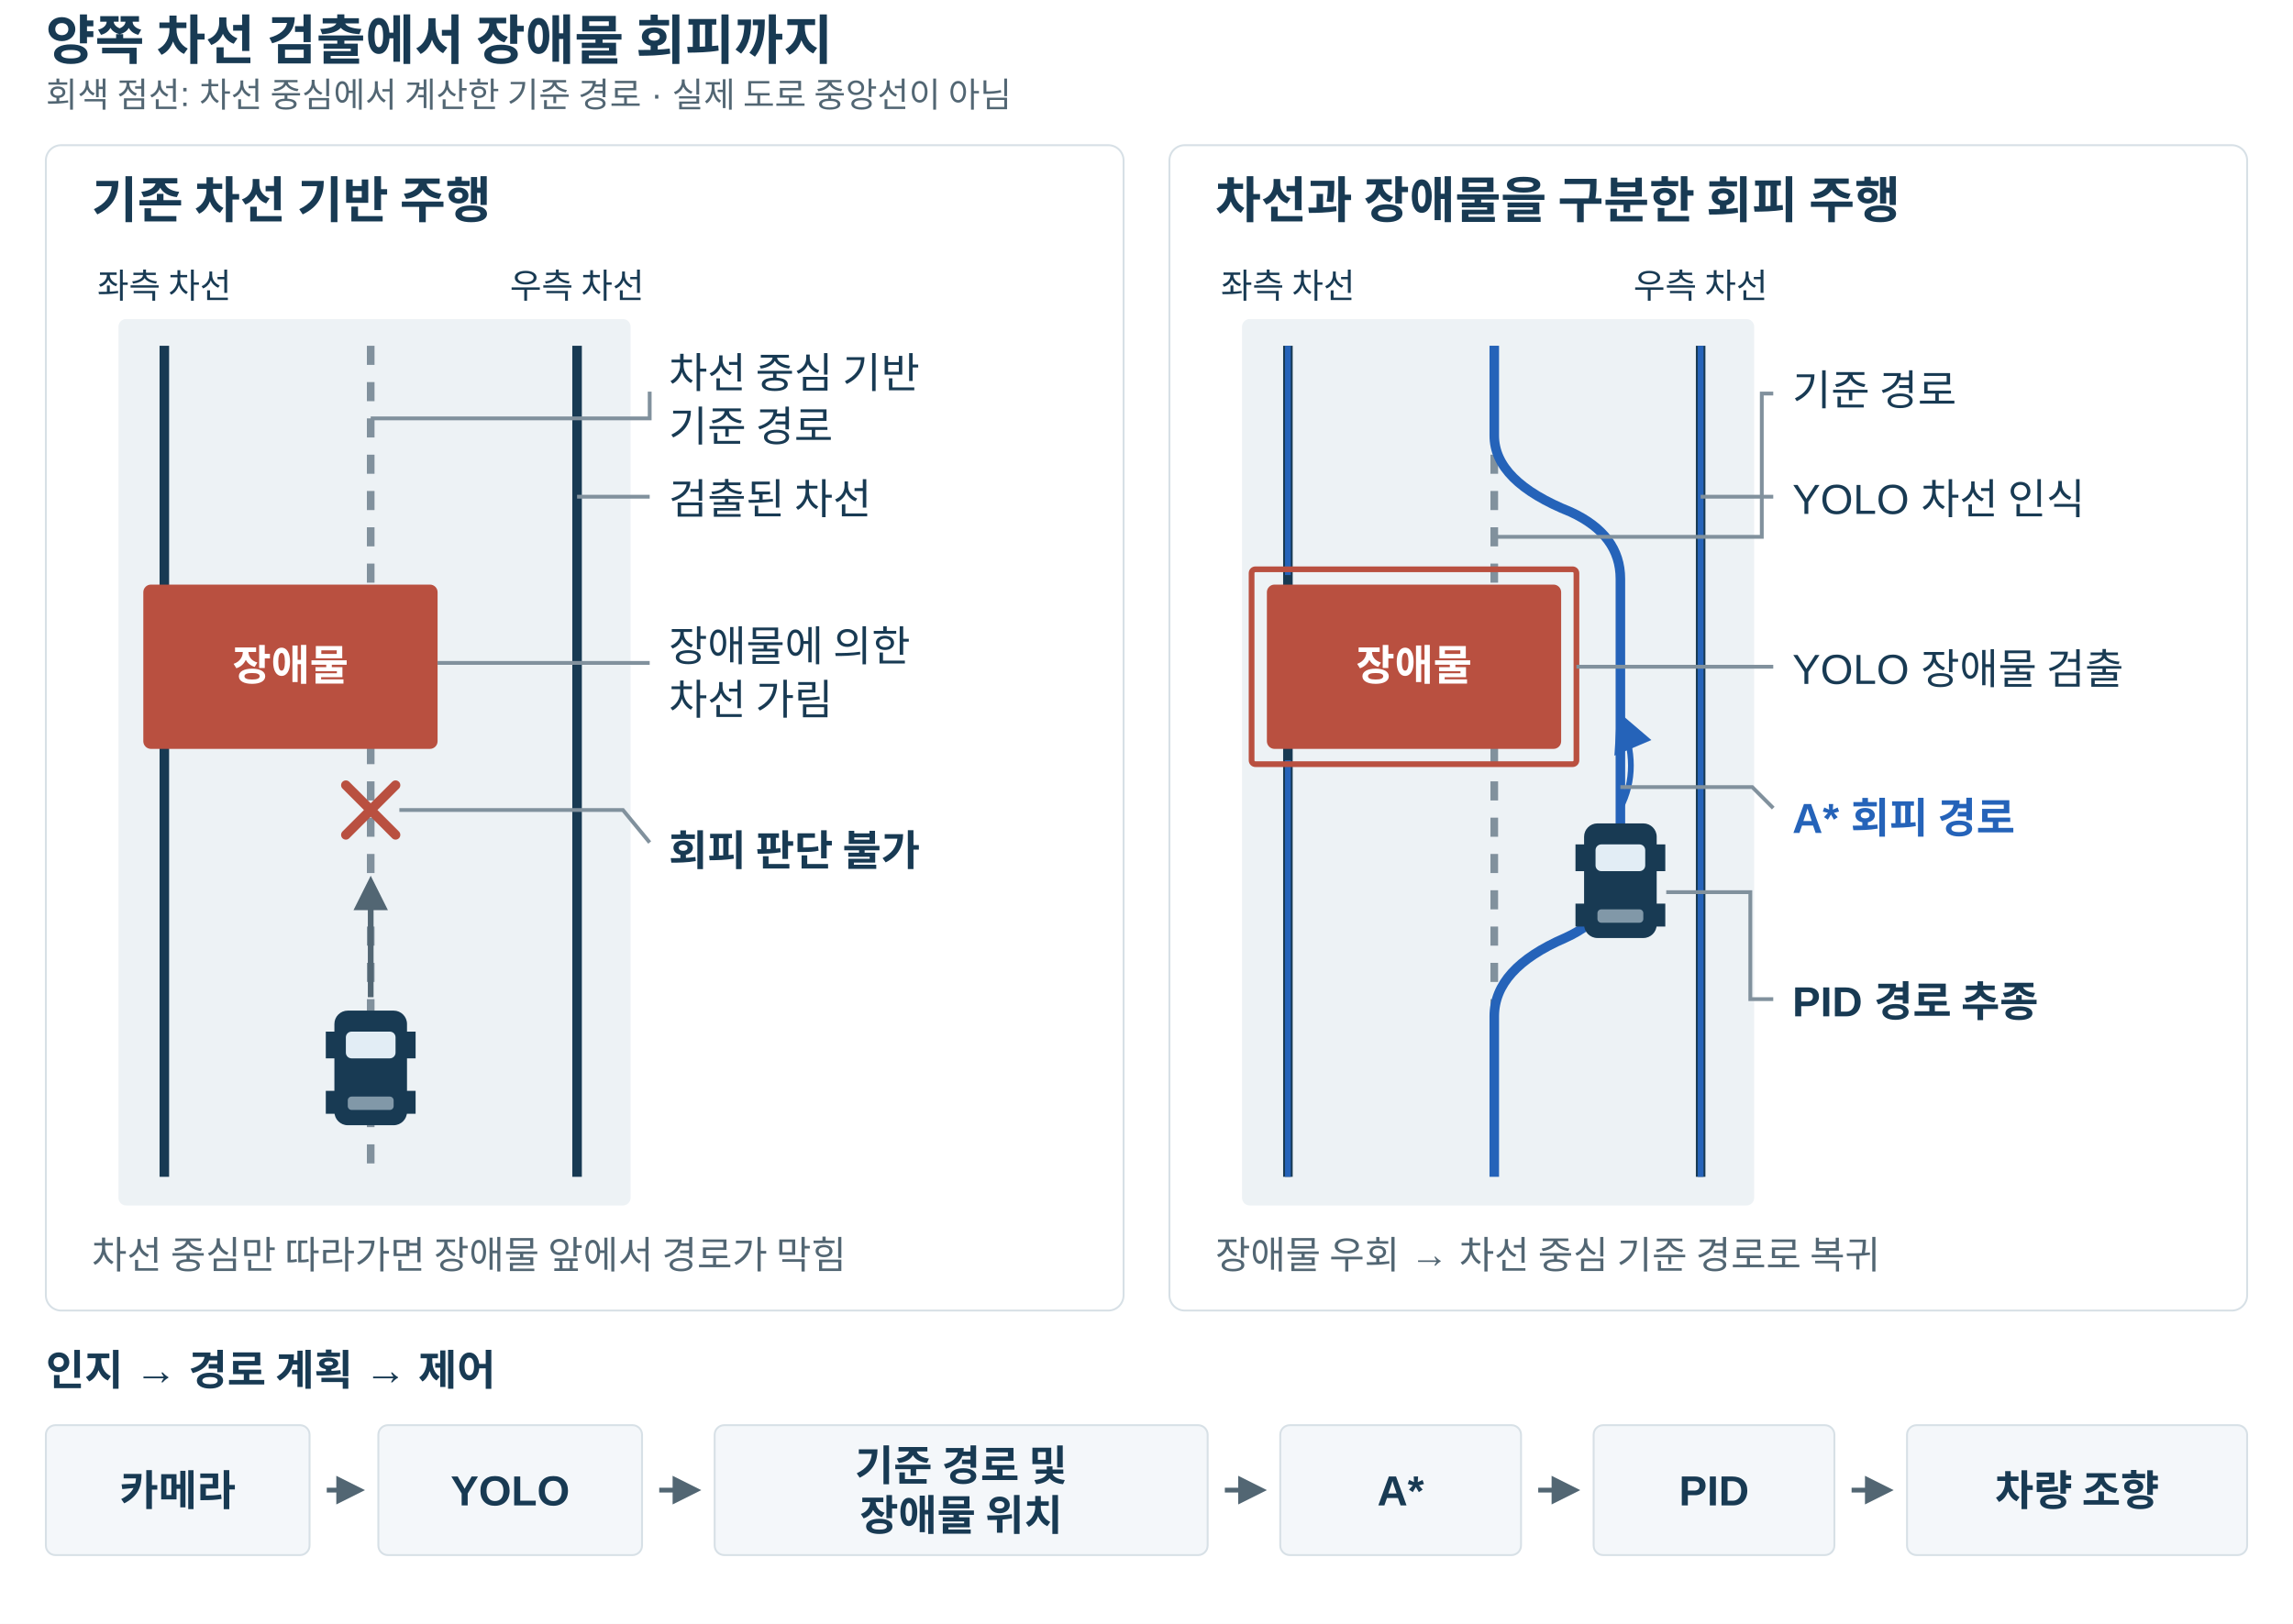
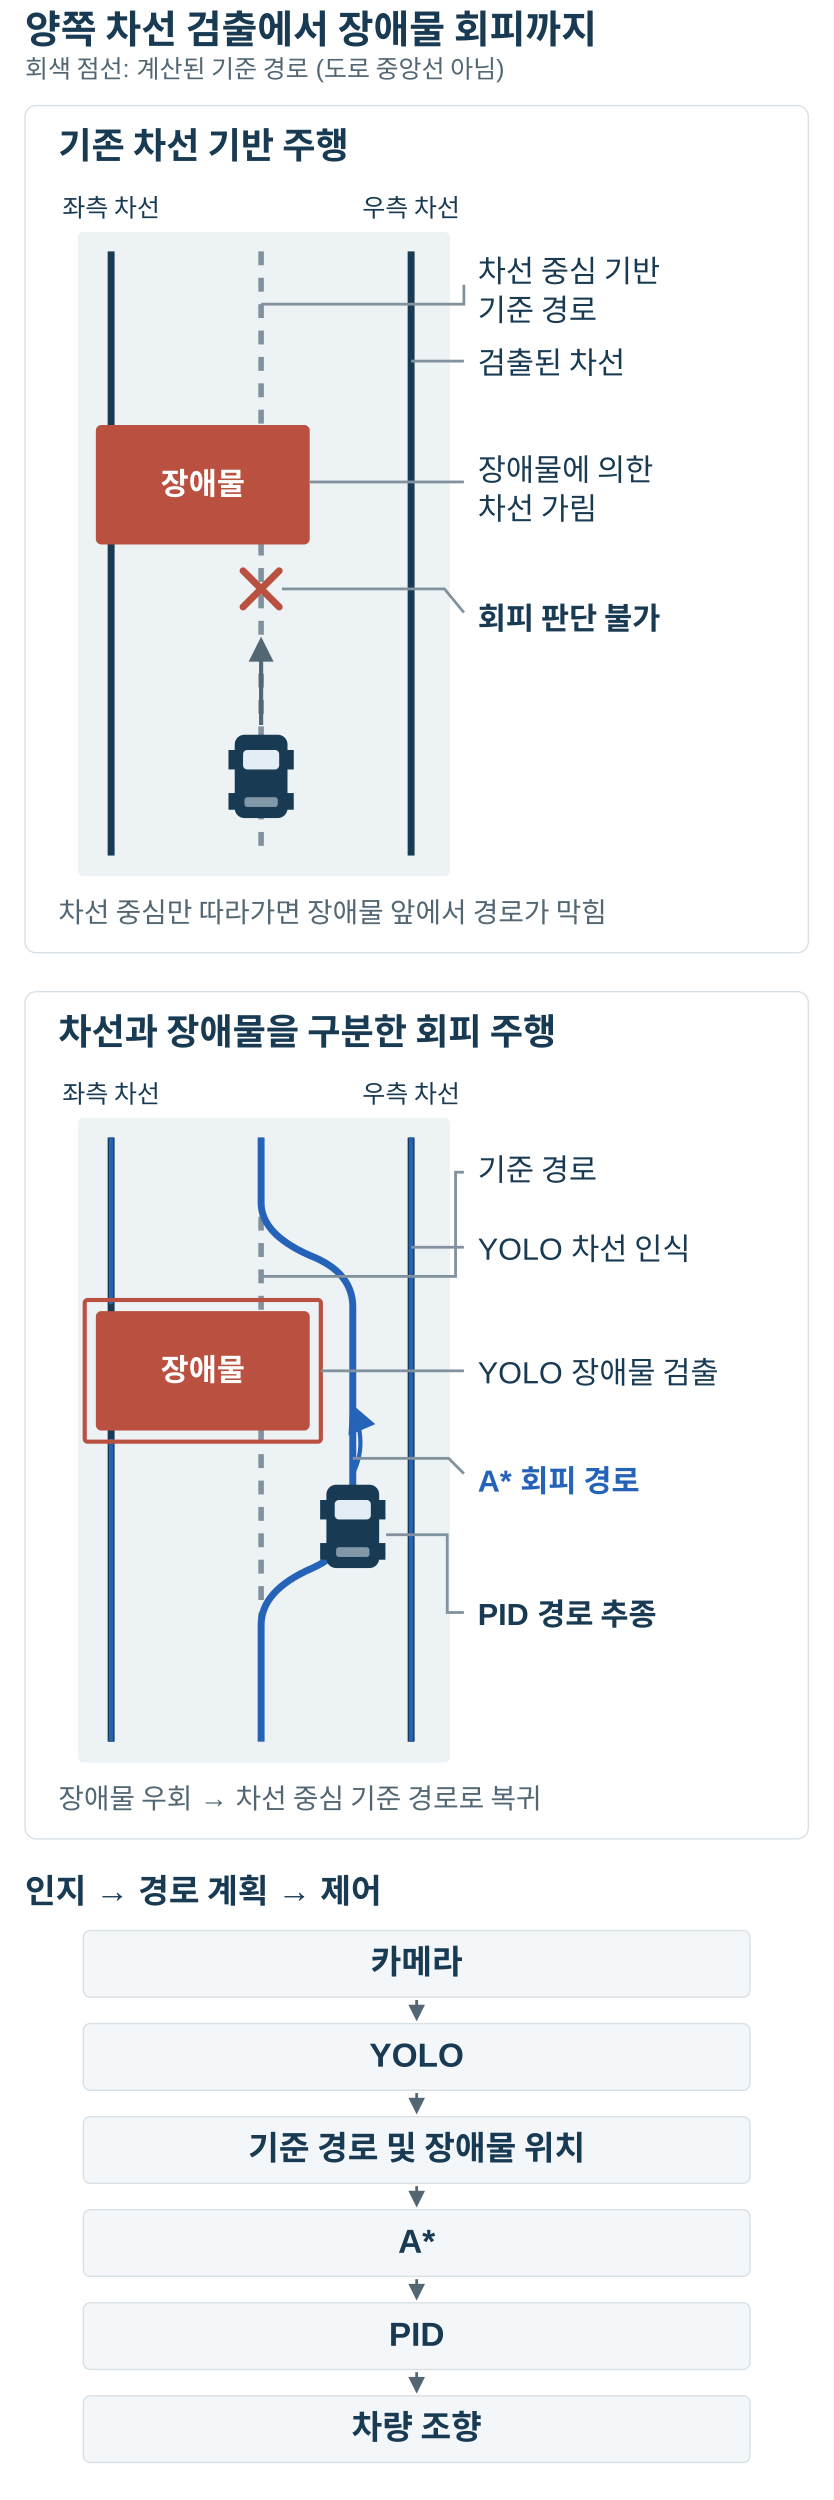
- <svg xmlns="http://www.w3.org/2000/svg" viewBox="0 0 1200 850" role="img" aria-labelledby="title desc">
+ <svg xmlns="http://www.w3.org/2000/svg" viewBox="0 0 600 1800" role="img" aria-labelledby="title desc">
  <defs>
    <marker id="arrow-blue" viewBox="0 0 10 10" refX="8" refY="5" markerWidth="7" markerHeight="7" orient="auto">
      <path d="M0 0L10 5L0 10Z" fill="#2563b9" />
    </marker>
    <marker id="arrow-gray" viewBox="0 0 10 10" refX="8" refY="5" markerWidth="6" markerHeight="6" orient="auto">
      <path d="M0 0L10 5L0 10Z" fill="#526673" />
    </marker>
    <g id="car">
      <rect x="-19" y="-30" width="38" height="60" rx="7" fill="#183a53" />
      <rect x="-13" y="-19" width="26" height="14" rx="3" fill="#e2edf5" />
      <rect x="-12" y="15" width="24" height="7" rx="2" fill="#8198a8" />
      <path d="M-21-19V-5M21-19V-5M-21 12V24M21 12V24" stroke="#183a53" stroke-width="5" />
    </g>
  </defs>
-   <rect width="1200" height="850" fill="white" />
+   <rect width="600" height="1800" fill="white" />
  <g font-family="Arial,Malgun Gothic,sans-serif" fill="#183a53">
-     <text x="24" y="31" font-size="28" font-weight="700">양쪽 차선 검출에서 장애물 회피까지</text>
-     <text x="24" y="56" font-size="18" fill="#526673">회색 점선: 차선 중심에서 계산한 기준 경로 · 실제 도로 중앙선이 아님</text>
-     <g id="lane-only-panel" transform="translate(24 76)">
+     <text x="18" y="31" font-size="28" font-weight="700">양쪽 차선 검출에서 장애물 회피까지</text>
+     <text x="18" y="56" font-size="18" fill="#526673">회색 점선: 계산된 기준 경로 (도로 중앙선 아님)</text>
+     <g id="lane-only-panel" transform="translate(18 76)">
      <rect width="564" height="610" rx="8" fill="white" stroke="#d7e0e6" />
      <text x="24" y="38" font-size="26" font-weight="700">기존 차선 기반 주행</text>
      <rect x="38" y="91" width="268" height="464" rx="4" fill="#edf2f5" />
      <text x="62" y="80" font-size="18" text-anchor="middle">좌측 차선</text>
      <text x="278" y="80" font-size="18" text-anchor="middle">우측 차선</text>
      <path d="M62 105V540M278 105V540" stroke="#183a53" stroke-width="5" fill="none" />
      <path d="M170 105V540" stroke="#81919d" stroke-width="4" stroke-dasharray="10 9" fill="none" />
      <rect x="51" y="230" width="154" height="86" rx="4" fill="#b95040" />
      <text x="128" y="280" font-size="22" text-anchor="middle" font-weight="700" fill="white">장애물</text>
      <path d="M157 335L183 361M183 335L157 361" stroke="#b95040" stroke-width="5" stroke-linecap="round" />
      <path d="M170 446V386" stroke="#526673" stroke-width="3" fill="none" marker-end="url(#arrow-gray)" />
      <use href="#car" transform="translate(170 483)" />
      <g stroke="#81919d" stroke-width="2" fill="none">
        <path d="M170 143H316V129" />
        <path d="M278 184H316" />
        <path d="M205 271H316" />
        <path d="M185 348H302L316 365" />
      </g>
      <text x="326" y="127" font-size="22">차선 중심 기반</text>
      <text x="326" y="155" font-size="22">기준 경로</text>
      <text x="326" y="193" font-size="22">검출된 차선</text>
      <text x="326" y="270" font-size="22">장애물에 의한</text>
      <text x="326" y="298" font-size="22">차선 가림</text>
      <text x="326" y="377" font-size="22" font-weight="700">회피 판단 불가</text>
      <text x="24" y="588" font-size="20" fill="#526673">차선 중심만 따라가면 장애물 앞에서 경로가 막힘</text>
    </g>
-     <g id="avoidance-panel" transform="translate(612 76)">
+     <g id="avoidance-panel" transform="translate(18 714)">
      <rect width="564" height="610" rx="8" fill="white" stroke="#d7e0e6" />
      <text x="24" y="38" font-size="26" font-weight="700">차선과 장애물을 구분한 회피 주행</text>
      <rect x="38" y="91" width="268" height="464" rx="4" fill="#edf2f5" />
      <text x="62" y="80" font-size="18" text-anchor="middle">좌측 차선</text>
      <text x="278" y="80" font-size="18" text-anchor="middle">우측 차선</text>
      <path d="M62 105V540M278 105V540" stroke="#183a53" stroke-width="5" fill="none" />
      <path d="M62 105V225M62 322V540M278 105V540" stroke="#2563b9" stroke-width="3" fill="none" />
      <path d="M170 105V540" stroke="#81919d" stroke-width="4" stroke-dasharray="10 9" fill="none" />
      <rect x="51" y="230" width="154" height="86" rx="4" fill="#b95040" />
      <text x="128" y="280" font-size="22" text-anchor="middle" font-weight="700" fill="white">장애물</text>
      <rect x="43" y="222" width="170" height="102" rx="2" fill="none" stroke="#b95040" stroke-width="3" />
      <path d="M170 540V456Q170 431 207 415Q236 402 236 372V227Q236 204 210 192Q170 176 170 152V105" stroke="#2563b9" stroke-width="5" fill="none" />
      <use href="#car" transform="translate(236 385)" />
      <path d="M236 347Q247 326 236 300" stroke="#2563b9" stroke-width="3" fill="none" marker-end="url(#arrow-blue)" />
      <g stroke="#81919d" stroke-width="2" fill="none">
        <path d="M170 205H310V130H316" />
        <path d="M278 184H316" />
        <path d="M213 273H316" />
        <path d="M236 336H305L316 347" />
        <path d="M260 391H304V447H316" />
      </g>
      <text x="326" y="136" font-size="22">기준 경로</text>
      <text x="326" y="193" font-size="22">YOLO 차선 인식</text>
      <text x="326" y="282" font-size="22">YOLO 장애물 검출</text>
      <text x="326" y="360" font-size="22" font-weight="700" fill="#2563b9">A* 회피 경로</text>
      <text x="326" y="456" font-size="22" font-weight="700">PID 경로 추종</text>
      <text x="24" y="588" font-size="20" fill="#526673">장애물 우회 → 차선 중심 기준 경로로 복귀</text>
    </g>
-     <text x="24" y="725" font-size="22" font-weight="700">인지 → 경로 계획 → 제어</text>
-     <rect x="24" y="746" width="138" height="68" rx="5" stroke="#d7e0e6" fill="#f4f7fa" />
-     <text x="93" y="788" font-size="22" text-anchor="middle" font-weight="700">카메라</text>
-     <rect x="198" y="746" width="138" height="68" rx="5" stroke="#d7e0e6" fill="#f4f7fa" />
-     <text x="267" y="788" font-size="22" text-anchor="middle" font-weight="700">YOLO</text>
-     <rect x="374" y="746" width="258" height="68" rx="5" stroke="#d7e0e6" fill="#f4f7fa" />
-     <text x="503" y="775" font-size="22" text-anchor="middle" font-weight="700">기준 경로 및</text>
-     <text x="503" y="801" font-size="22" text-anchor="middle" font-weight="700">장애물 위치</text>
-     <rect x="670" y="746" width="126" height="68" rx="5" stroke="#d7e0e6" fill="#f4f7fa" />
-     <text x="733" y="788" font-size="22" text-anchor="middle" font-weight="700">A*</text>
-     <rect x="834" y="746" width="126" height="68" rx="5" stroke="#d7e0e6" fill="#f4f7fa" />
-     <text x="897" y="788" font-size="22" text-anchor="middle" font-weight="700">PID</text>
-     <rect x="998" y="746" width="178" height="68" rx="5" stroke="#d7e0e6" fill="#f4f7fa" />
-     <text x="1087" y="788" font-size="22" text-anchor="middle" font-weight="700">차량 조향</text>
-     <g stroke="#526673" stroke-width="2.5" marker-end="url(#arrow-gray)">
-       <path d="M171 780H188" />
-       <path d="M345 780H364" />
-       <path d="M641 780H660" />
-       <path d="M805 780H824" />
-       <path d="M969 780H988" />
-     </g>
+     <text x="18" y="1370" font-size="24" font-weight="700">인지 → 경로 계획 → 제어</text>
+     <rect x="60" y="1390" width="480" height="48" rx="5" stroke="#d7e0e6" fill="#f4f7fa" />
+     <text x="300" y="1421" font-size="24" text-anchor="middle" font-weight="700">카메라</text>
+     <path d="M300 1440V1453" stroke="#526673" stroke-width="2" marker-end="url(#arrow-gray)" />
+     <rect x="60" y="1457" width="480" height="48" rx="5" stroke="#d7e0e6" fill="#f4f7fa" />
+     <text x="300" y="1488" font-size="24" text-anchor="middle" font-weight="700">YOLO</text>
+     <path d="M300 1507V1520" stroke="#526673" stroke-width="2" marker-end="url(#arrow-gray)" />
+     <rect x="60" y="1524" width="480" height="48" rx="5" stroke="#d7e0e6" fill="#f4f7fa" />
+     <text x="300" y="1555" font-size="24" text-anchor="middle" font-weight="700">기준 경로 및 장애물 위치</text>
+     <path d="M300 1574V1587" stroke="#526673" stroke-width="2" marker-end="url(#arrow-gray)" />
+     <rect x="60" y="1591" width="480" height="48" rx="5" stroke="#d7e0e6" fill="#f4f7fa" />
+     <text x="300" y="1622" font-size="24" text-anchor="middle" font-weight="700">A*</text>
+     <path d="M300 1641V1654" stroke="#526673" stroke-width="2" marker-end="url(#arrow-gray)" />
+     <rect x="60" y="1658" width="480" height="48" rx="5" stroke="#d7e0e6" fill="#f4f7fa" />
+     <text x="300" y="1689" font-size="24" text-anchor="middle" font-weight="700">PID</text>
+     <path d="M300 1708V1721" stroke="#526673" stroke-width="2" marker-end="url(#arrow-gray)" />
+     <rect x="60" y="1725" width="480" height="48" rx="5" stroke="#d7e0e6" fill="#f4f7fa" />
+     <text x="300" y="1756" font-size="24" text-anchor="middle" font-weight="700">차량 조향</text>
  </g>
</svg>
